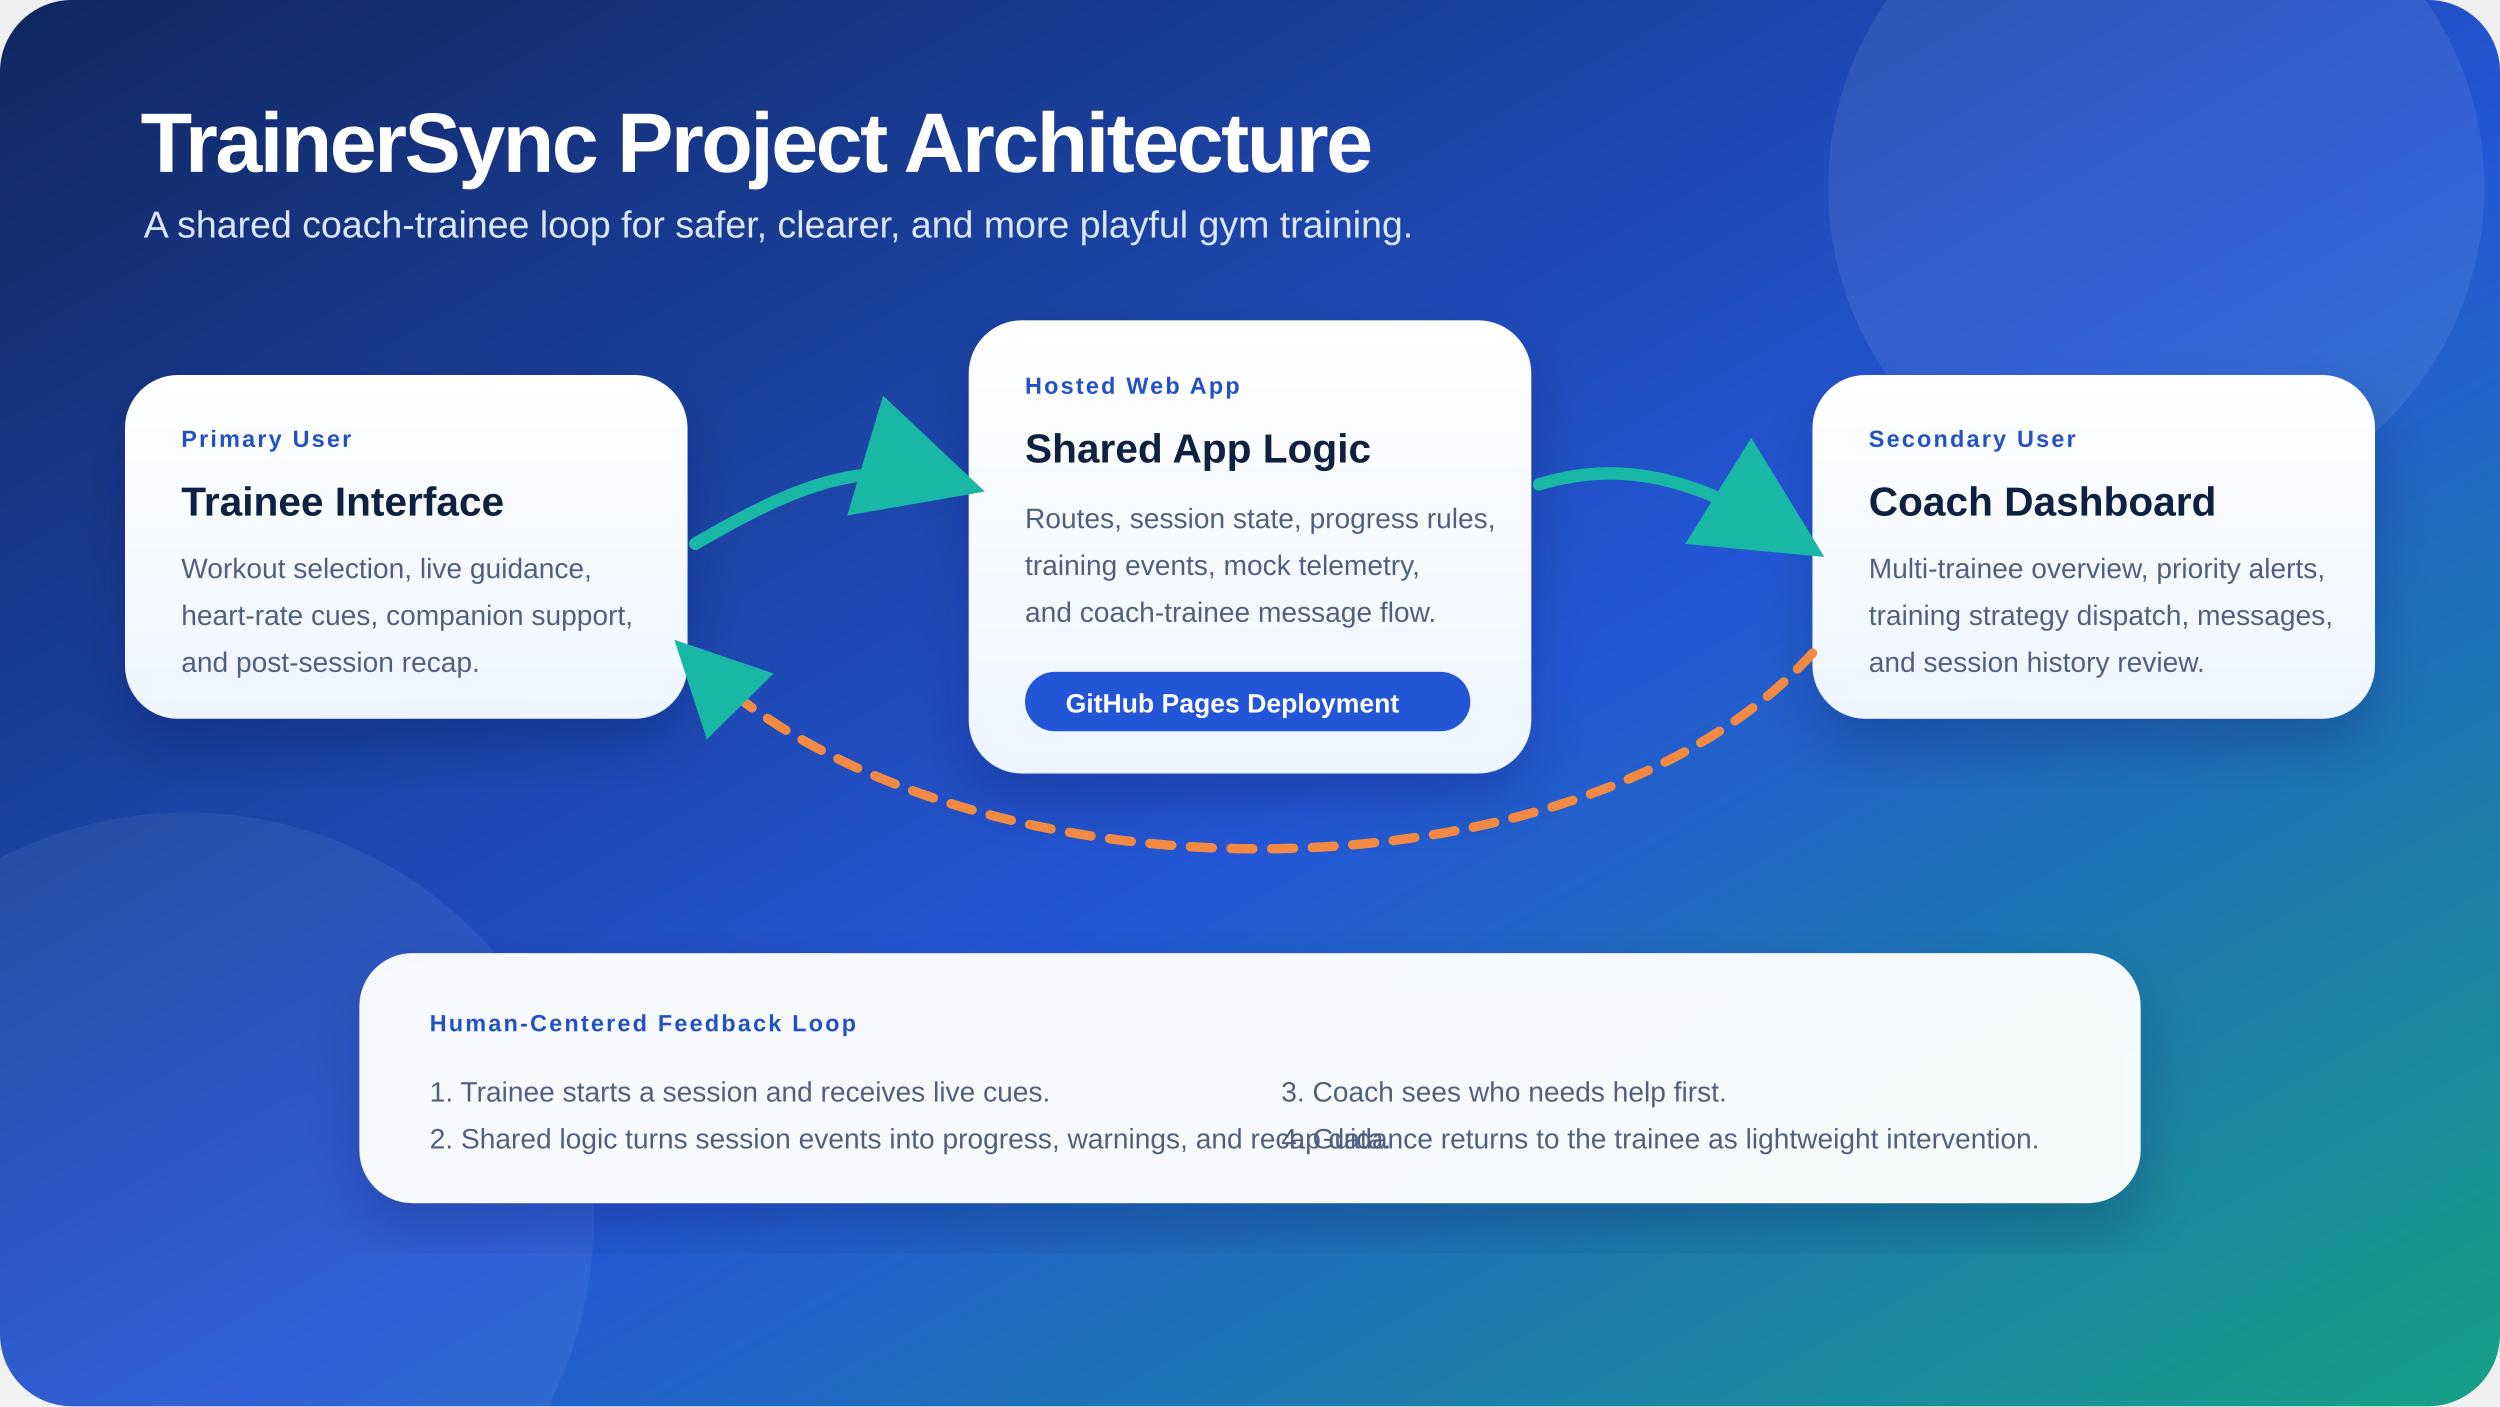
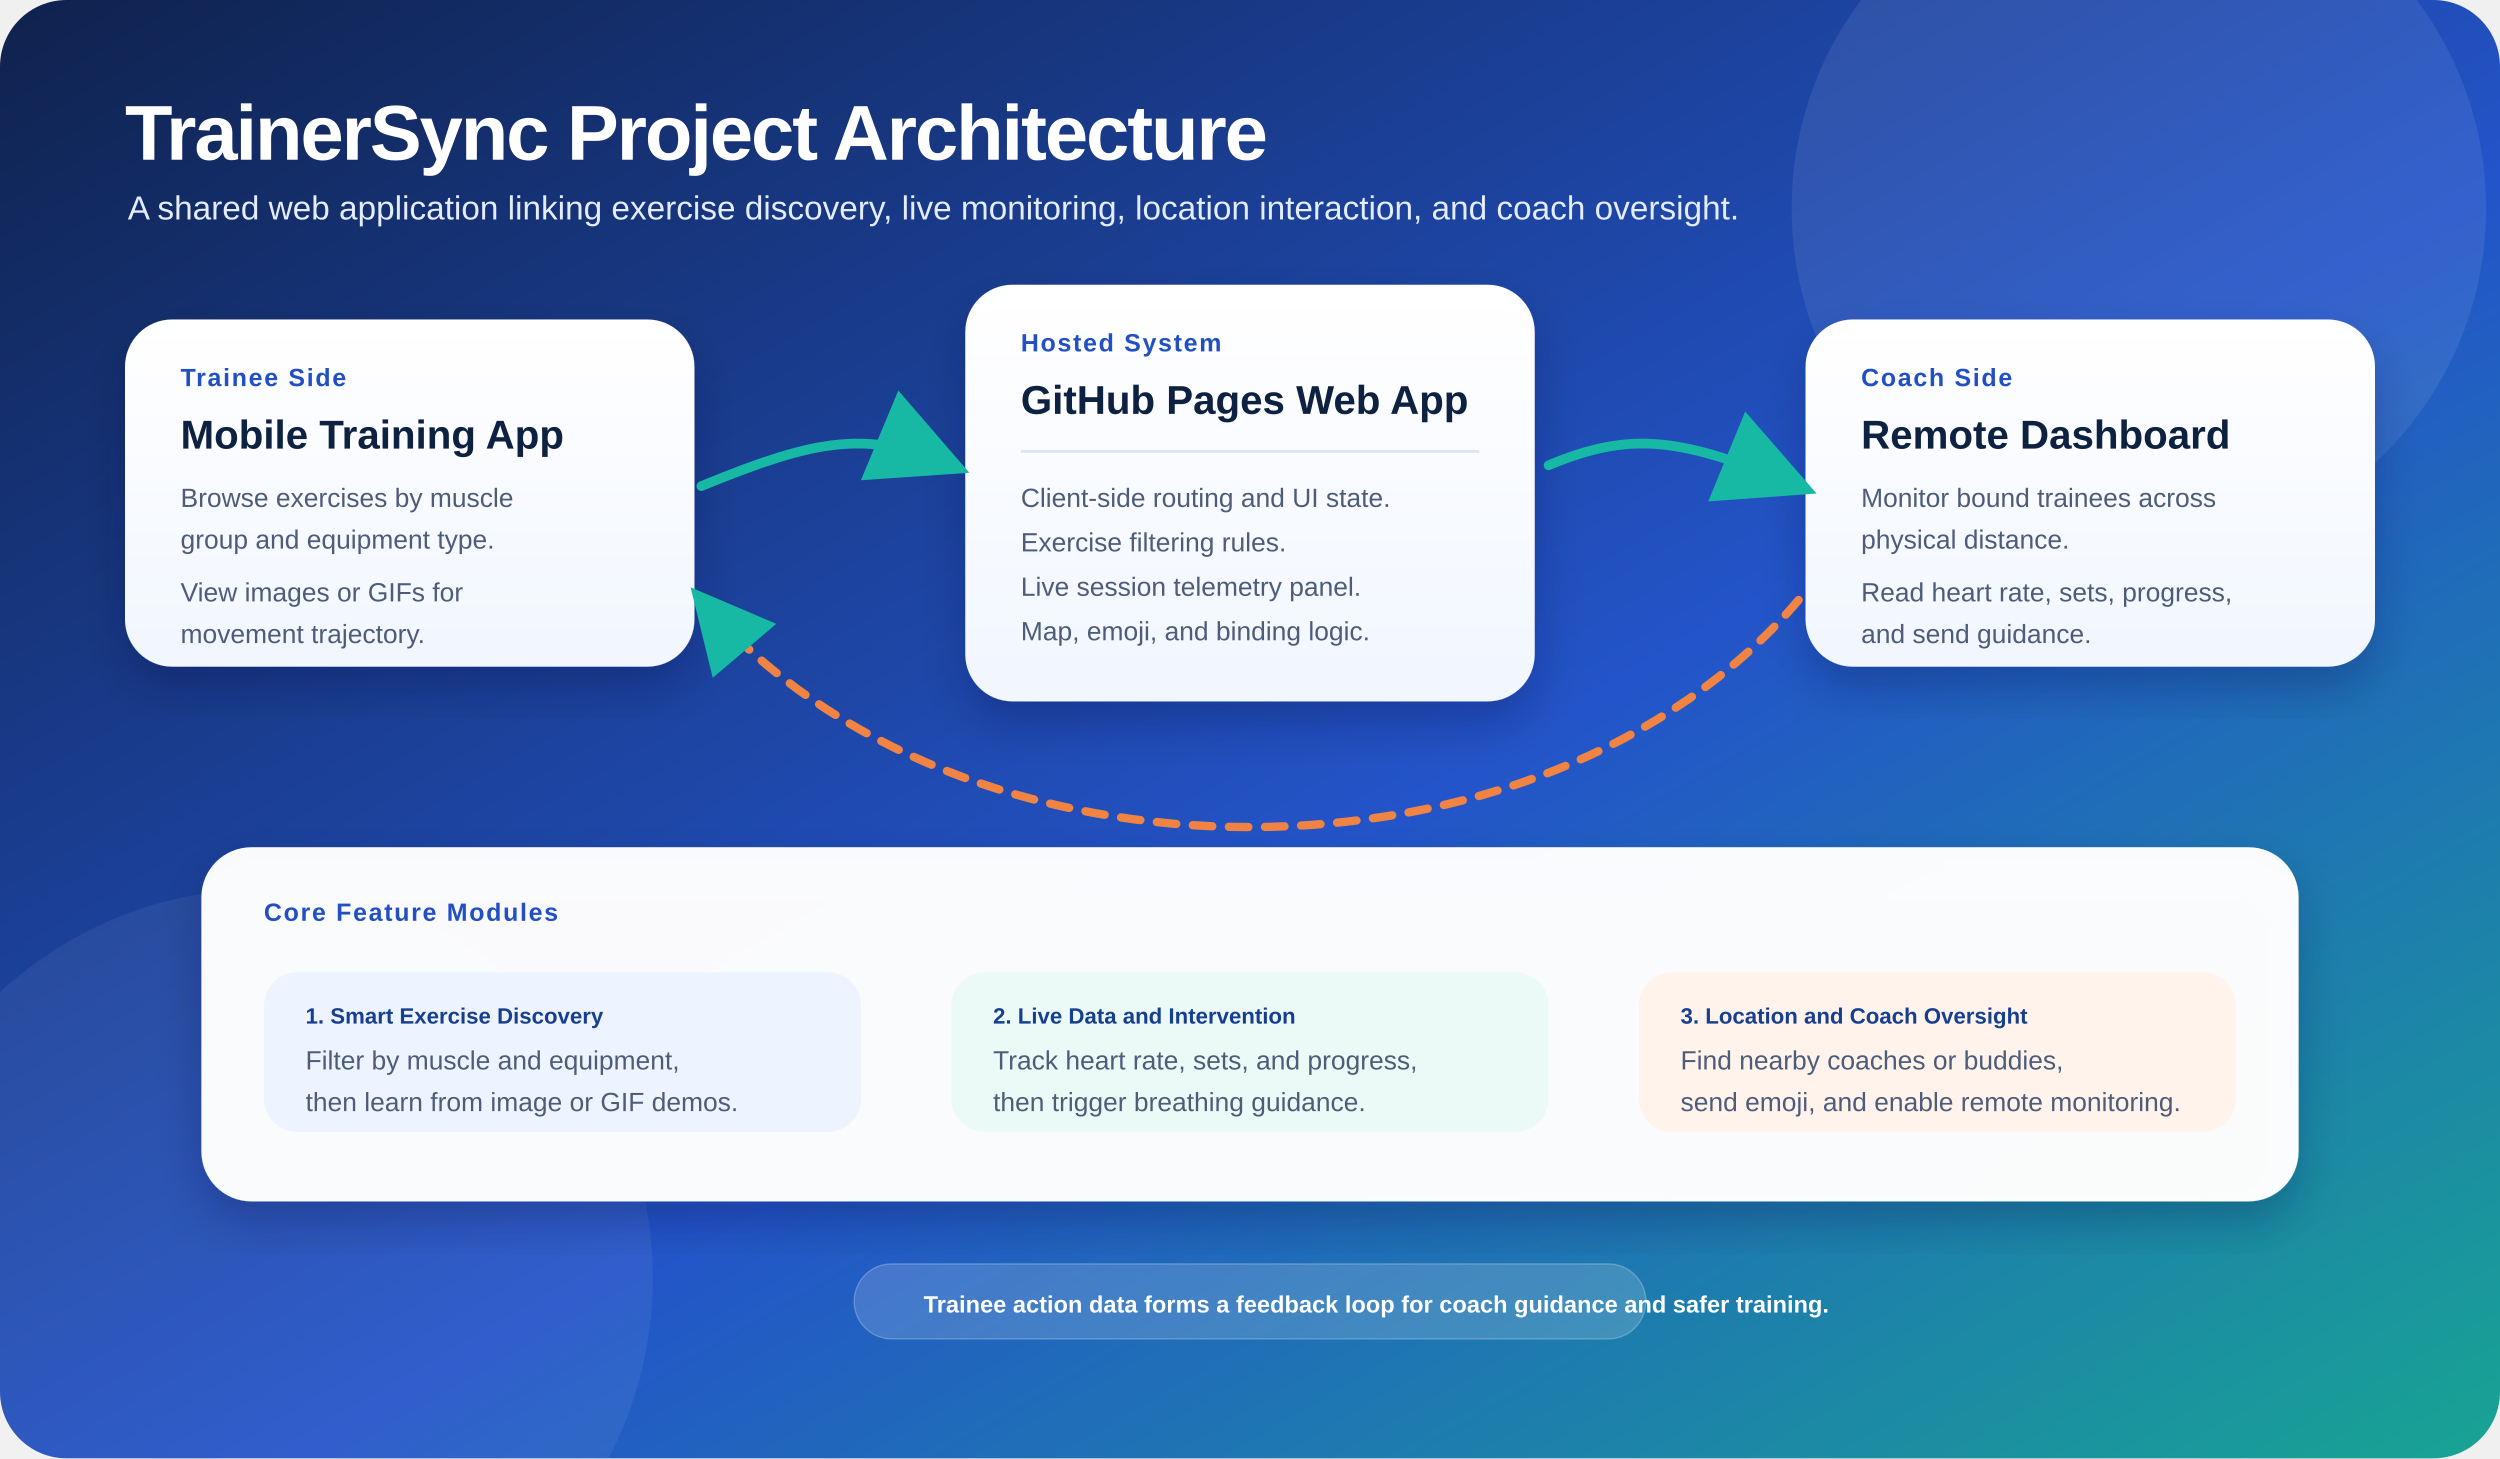
- <svg xmlns="http://www.w3.org/2000/svg" viewBox="0 0 1600 900" role="img" aria-labelledby="title desc">
+ <svg xmlns="http://www.w3.org/2000/svg" viewBox="0 0 1800 1050" role="img" aria-labelledby="title desc">
  <defs>
    <linearGradient id="bg" x1="0" x2="1" y1="0" y2="1">
-       <stop offset="0" stop-color="#10275f" />
-       <stop offset="0.55" stop-color="#2457d6" />
-       <stop offset="1" stop-color="#16a085" />
+       <stop offset="0" stop-color="#0f224d" />
+       <stop offset="0.56" stop-color="#2354c9" />
+       <stop offset="1" stop-color="#18a493" />
    </linearGradient>
-     <linearGradient id="card" x1="0" x2="0" y1="0" y2="1">
+     <linearGradient id="panel" x1="0" x2="0" y1="0" y2="1">
      <stop offset="0" stop-color="#ffffff" />
-       <stop offset="1" stop-color="#eef5ff" />
+       <stop offset="1" stop-color="#f1f6ff" />
    </linearGradient>
-     <filter id="shadow" x="-20%" y="-20%" width="140%" height="140%">
-       <feDropShadow dx="0" dy="18" stdDeviation="18" flood-color="#06122e" flood-opacity="0.22" />
+     <filter id="shadow" x="-15%" y="-15%" width="130%" height="130%">
+       <feDropShadow dx="0" dy="16" stdDeviation="16" flood-color="#06122e" flood-opacity="0.24" />
    </filter>
    <marker id="arrow" markerWidth="14" markerHeight="14" refX="10" refY="7" orient="auto" markerUnits="strokeWidth">
-       <path d="M2,2 L12,7 L2,12 Z" fill="#19b8a6" />
+       <path d="M2,2 L12,7 L2,12 Z" fill="#17b8a4" />
    </marker>
    <style>
-       .title{font:800 54px Segoe UI,Arial,sans-serif;fill:#fff;letter-spacing:-1.6px}
-       .subtitle{font:500 24px Segoe UI,Arial,sans-serif;fill:#dce8ff}
-       .label{font:800 26px Segoe UI,Arial,sans-serif;fill:#10213f}
-       .small{font:500 18px Segoe UI,Arial,sans-serif;fill:#50617f}
-       .micro{font:700 15px Segoe UI,Arial,sans-serif;fill:#2351c4;text-transform:uppercase;letter-spacing:1.4px}
-       .pill{font:800 17px Segoe UI,Arial,sans-serif;fill:#ffffff}
-       .line{stroke:#19b8a6;stroke-width:8;stroke-linecap:round;fill:none;marker-end:url(#arrow)}
-       .line2{stroke:#f28a44;stroke-width:6;stroke-linecap:round;fill:none;stroke-dasharray:14 12;marker-end:url(#arrow)}
+       .title{font:800 56px Segoe UI,Arial,sans-serif;fill:#fff;letter-spacing:-1.5px}
+       .subtitle{font:500 24px Segoe UI,Arial,sans-serif;fill:#e4ecff}
+       .layer{font:800 18px Segoe UI,Arial,sans-serif;fill:#2250c4;letter-spacing:1.2px;text-transform:uppercase}
+       .head{font:800 29px Segoe UI,Arial,sans-serif;fill:#10213f}
+       .body{font:500 19px Segoe UI,Arial,sans-serif;fill:#4d5c79}
+       .small{font:700 17px Segoe UI,Arial,sans-serif;fill:#ffffff}
+       .pillText{font:800 16px Segoe UI,Arial,sans-serif;fill:#18408f}
+       .line{stroke:#17b8a4;stroke-width:7;stroke-linecap:round;fill:none;marker-end:url(#arrow)}
+       .lineSoft{stroke:#f18443;stroke-width:6;stroke-linecap:round;fill:none;stroke-dasharray:14 12;marker-end:url(#arrow)}
+       .divider{stroke:#dbe5f4;stroke-width:2}
    </style>
  </defs>
-   <rect width="1600" height="900" rx="46" fill="url(#bg)" />
-   <circle cx="1380" cy="120" r="210" fill="#ffffff" opacity="0.08" />
-   <circle cx="120" cy="780" r="260" fill="#ffffff" opacity="0.06" />
-   <text x="90" y="110" class="title">TrainerSync Project Architecture</text>
-   <text x="92" y="152" class="subtitle">A shared coach-trainee loop for safer, clearer, and more playful gym training.</text>
+   <rect width="1800" height="1050" rx="48" fill="url(#bg)" />
+   <circle cx="1540" cy="150" r="250" fill="#fff" opacity="0.08" />
+   <circle cx="190" cy="920" r="280" fill="#fff" opacity="0.06" />
+   <text x="90" y="115" class="title">TrainerSync Project Architecture</text>
+   <text x="92" y="158" class="subtitle">A shared web application linking exercise discovery, live monitoring, location interaction, and coach oversight.</text>
  <g filter="url(#shadow)">
-     <rect x="80" y="240" width="360" height="220" rx="34" fill="url(#card)" />
-     <text x="116" y="286" class="micro">Primary User</text>
-     <text x="116" y="330" class="label">Trainee Interface</text>
-     <text x="116" y="370" class="small">Workout selection, live guidance,</text>
-     <text x="116" y="400" class="small">heart-rate cues, companion support,</text>
-     <text x="116" y="430" class="small">and post-session recap.</text>
+     <rect x="90" y="230" width="410" height="250" rx="34" fill="url(#panel)" />
+     <text x="130" y="278" class="layer">Trainee Side</text>
+     <text x="130" y="323" class="head">Mobile Training App</text>
+     <text x="130" y="365" class="body">Browse exercises by muscle</text>
+     <text x="130" y="395" class="body">group and equipment type.</text>
+     <text x="130" y="433" class="body">View images or GIFs for</text>
+     <text x="130" y="463" class="body">movement trajectory.</text>
  </g>
  <g filter="url(#shadow)">
-     <rect x="620" y="205" width="360" height="290" rx="34" fill="url(#card)" />
-     <text x="656" y="252" class="micro">Hosted Web App</text>
-     <text x="656" y="296" class="label">Shared App Logic</text>
-     <text x="656" y="338" class="small">Routes, session state, progress rules,</text>
-     <text x="656" y="368" class="small">training events, mock telemetry,</text>
-     <text x="656" y="398" class="small">and coach-trainee message flow.</text>
-     <rect x="656" y="430" width="285" height="38" rx="19" fill="#2457d6" />
-     <text x="682" y="456" class="pill">GitHub Pages Deployment</text>
+     <rect x="695" y="205" width="410" height="300" rx="34" fill="url(#panel)" />
+     <text x="735" y="253" class="layer">Hosted System</text>
+     <text x="735" y="298" class="head">GitHub Pages Web App</text>
+     <line x1="735" y1="325" x2="1065" y2="325" class="divider" />
+     <text x="735" y="365" class="body">Client-side routing and UI state.</text>
+     <text x="735" y="397" class="body">Exercise filtering rules.</text>
+     <text x="735" y="429" class="body">Live session telemetry panel.</text>
+     <text x="735" y="461" class="body">Map, emoji, and binding logic.</text>
  </g>
  <g filter="url(#shadow)">
-     <rect x="1160" y="240" width="360" height="220" rx="34" fill="url(#card)" />
-     <text x="1196" y="286" class="micro">Secondary User</text>
-     <text x="1196" y="330" class="label">Coach Dashboard</text>
-     <text x="1196" y="370" class="small">Multi-trainee overview, priority alerts,</text>
-     <text x="1196" y="400" class="small">training strategy dispatch, messages,</text>
-     <text x="1196" y="430" class="small">and session history review.</text>
+     <rect x="1300" y="230" width="410" height="250" rx="34" fill="url(#panel)" />
+     <text x="1340" y="278" class="layer">Coach Side</text>
+     <text x="1340" y="323" class="head">Remote Dashboard</text>
+     <text x="1340" y="365" class="body">Monitor bound trainees across</text>
+     <text x="1340" y="395" class="body">physical distance.</text>
+     <text x="1340" y="433" class="body">Read heart rate, sets, progress,</text>
+     <text x="1340" y="463" class="body">and send guidance.</text>
  </g>
-   <path d="M445 348 C510 310, 555 292, 615 310" class="line" />
-   <path d="M985 310 C1044 292, 1093 310, 1154 348" class="line" />
-   <path d="M1160 418 C1010 585, 605 585, 440 418" class="line2" />
+   <path d="M505 350 C590 315, 625 310, 685 335" class="line" />
+   <path d="M1115 335 C1175 310, 1210 315, 1295 350" class="line" />
+   <path d="M1295 432 C1110 650, 690 650, 505 432" class="lineSoft" />
  <g filter="url(#shadow)">
-     <rect x="230" y="610" width="1140" height="160" rx="34" fill="#ffffff" opacity="0.96" />
-     <text x="275" y="660" class="micro">Human-Centered Feedback Loop</text>
-     <text x="275" y="705" class="small">1. Trainee starts a session and receives live cues.</text>
-     <text x="275" y="735" class="small">2. Shared logic turns session events into progress, warnings, and recap data.</text>
-     <text x="820" y="705" class="small">3. Coach sees who needs help first.</text>
-     <text x="820" y="735" class="small">4. Guidance returns to the trainee as lightweight intervention.</text>
+     <rect x="145" y="610" width="1510" height="255" rx="36" fill="#ffffff" opacity="0.97" />
+     <text x="190" y="663" class="layer">Core Feature Modules</text>
+     <g>
+       <rect x="190" y="700" width="430" height="115" rx="24" fill="#eef4ff" />
+       <text x="220" y="737" class="pillText">1. Smart Exercise Discovery</text>
+       <text x="220" y="770" class="body">Filter by muscle and equipment,</text>
+       <text x="220" y="800" class="body">then learn from image or GIF demos.</text>
+     </g>
+     <g>
+       <rect x="685" y="700" width="430" height="115" rx="24" fill="#ecfaf7" />
+       <text x="715" y="737" class="pillText">2. Live Data and Intervention</text>
+       <text x="715" y="770" class="body">Track heart rate, sets, and progress,</text>
+       <text x="715" y="800" class="body">then trigger breathing guidance.</text>
+     </g>
+     <g>
+       <rect x="1180" y="700" width="430" height="115" rx="24" fill="#fff3eb" />
+       <text x="1210" y="737" class="pillText">3. Location and Coach Oversight</text>
+       <text x="1210" y="770" class="body">Find nearby coaches or buddies,</text>
+       <text x="1210" y="800" class="body">send emoji, and enable remote monitoring.</text>
+     </g>
+   </g>
+   <g>
+     <rect x="615" y="910" width="570" height="54" rx="27" fill="rgba(255,255,255,0.16)" stroke="rgba(255,255,255,0.24)" />
+     <text x="665" y="945" class="small">Trainee action data forms a feedback loop for coach guidance and safer training.</text>
  </g>
</svg>
